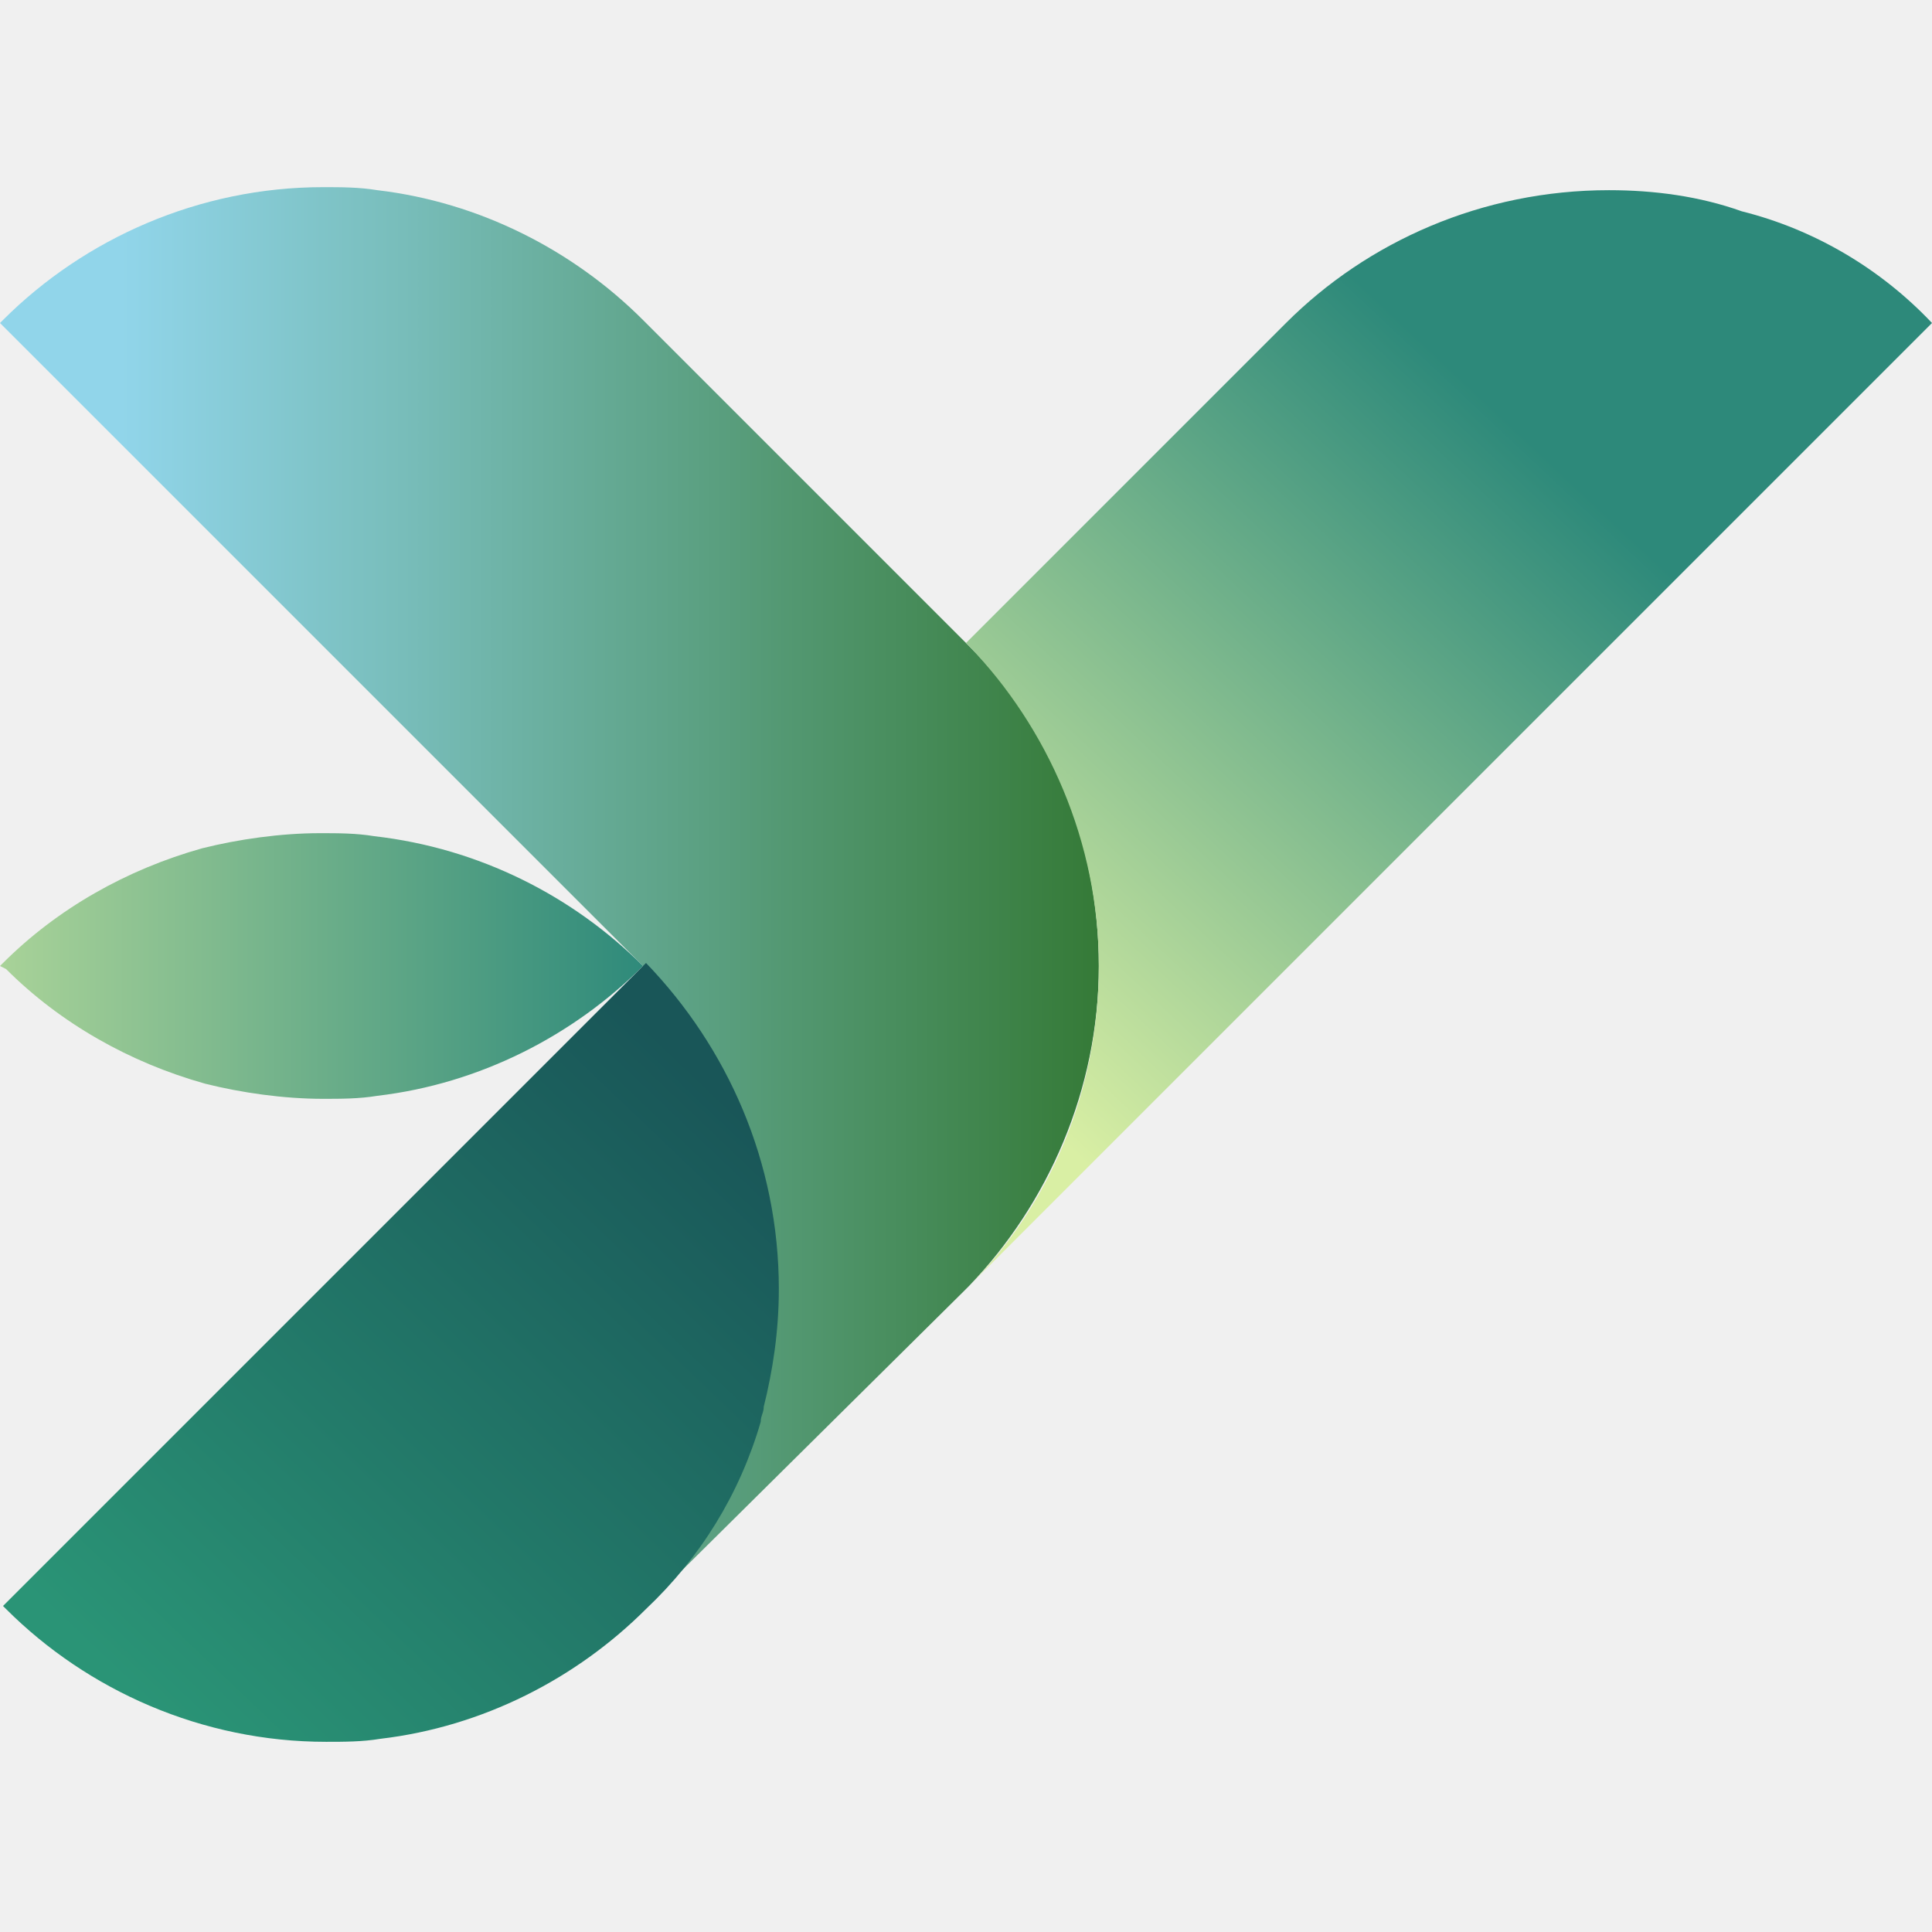
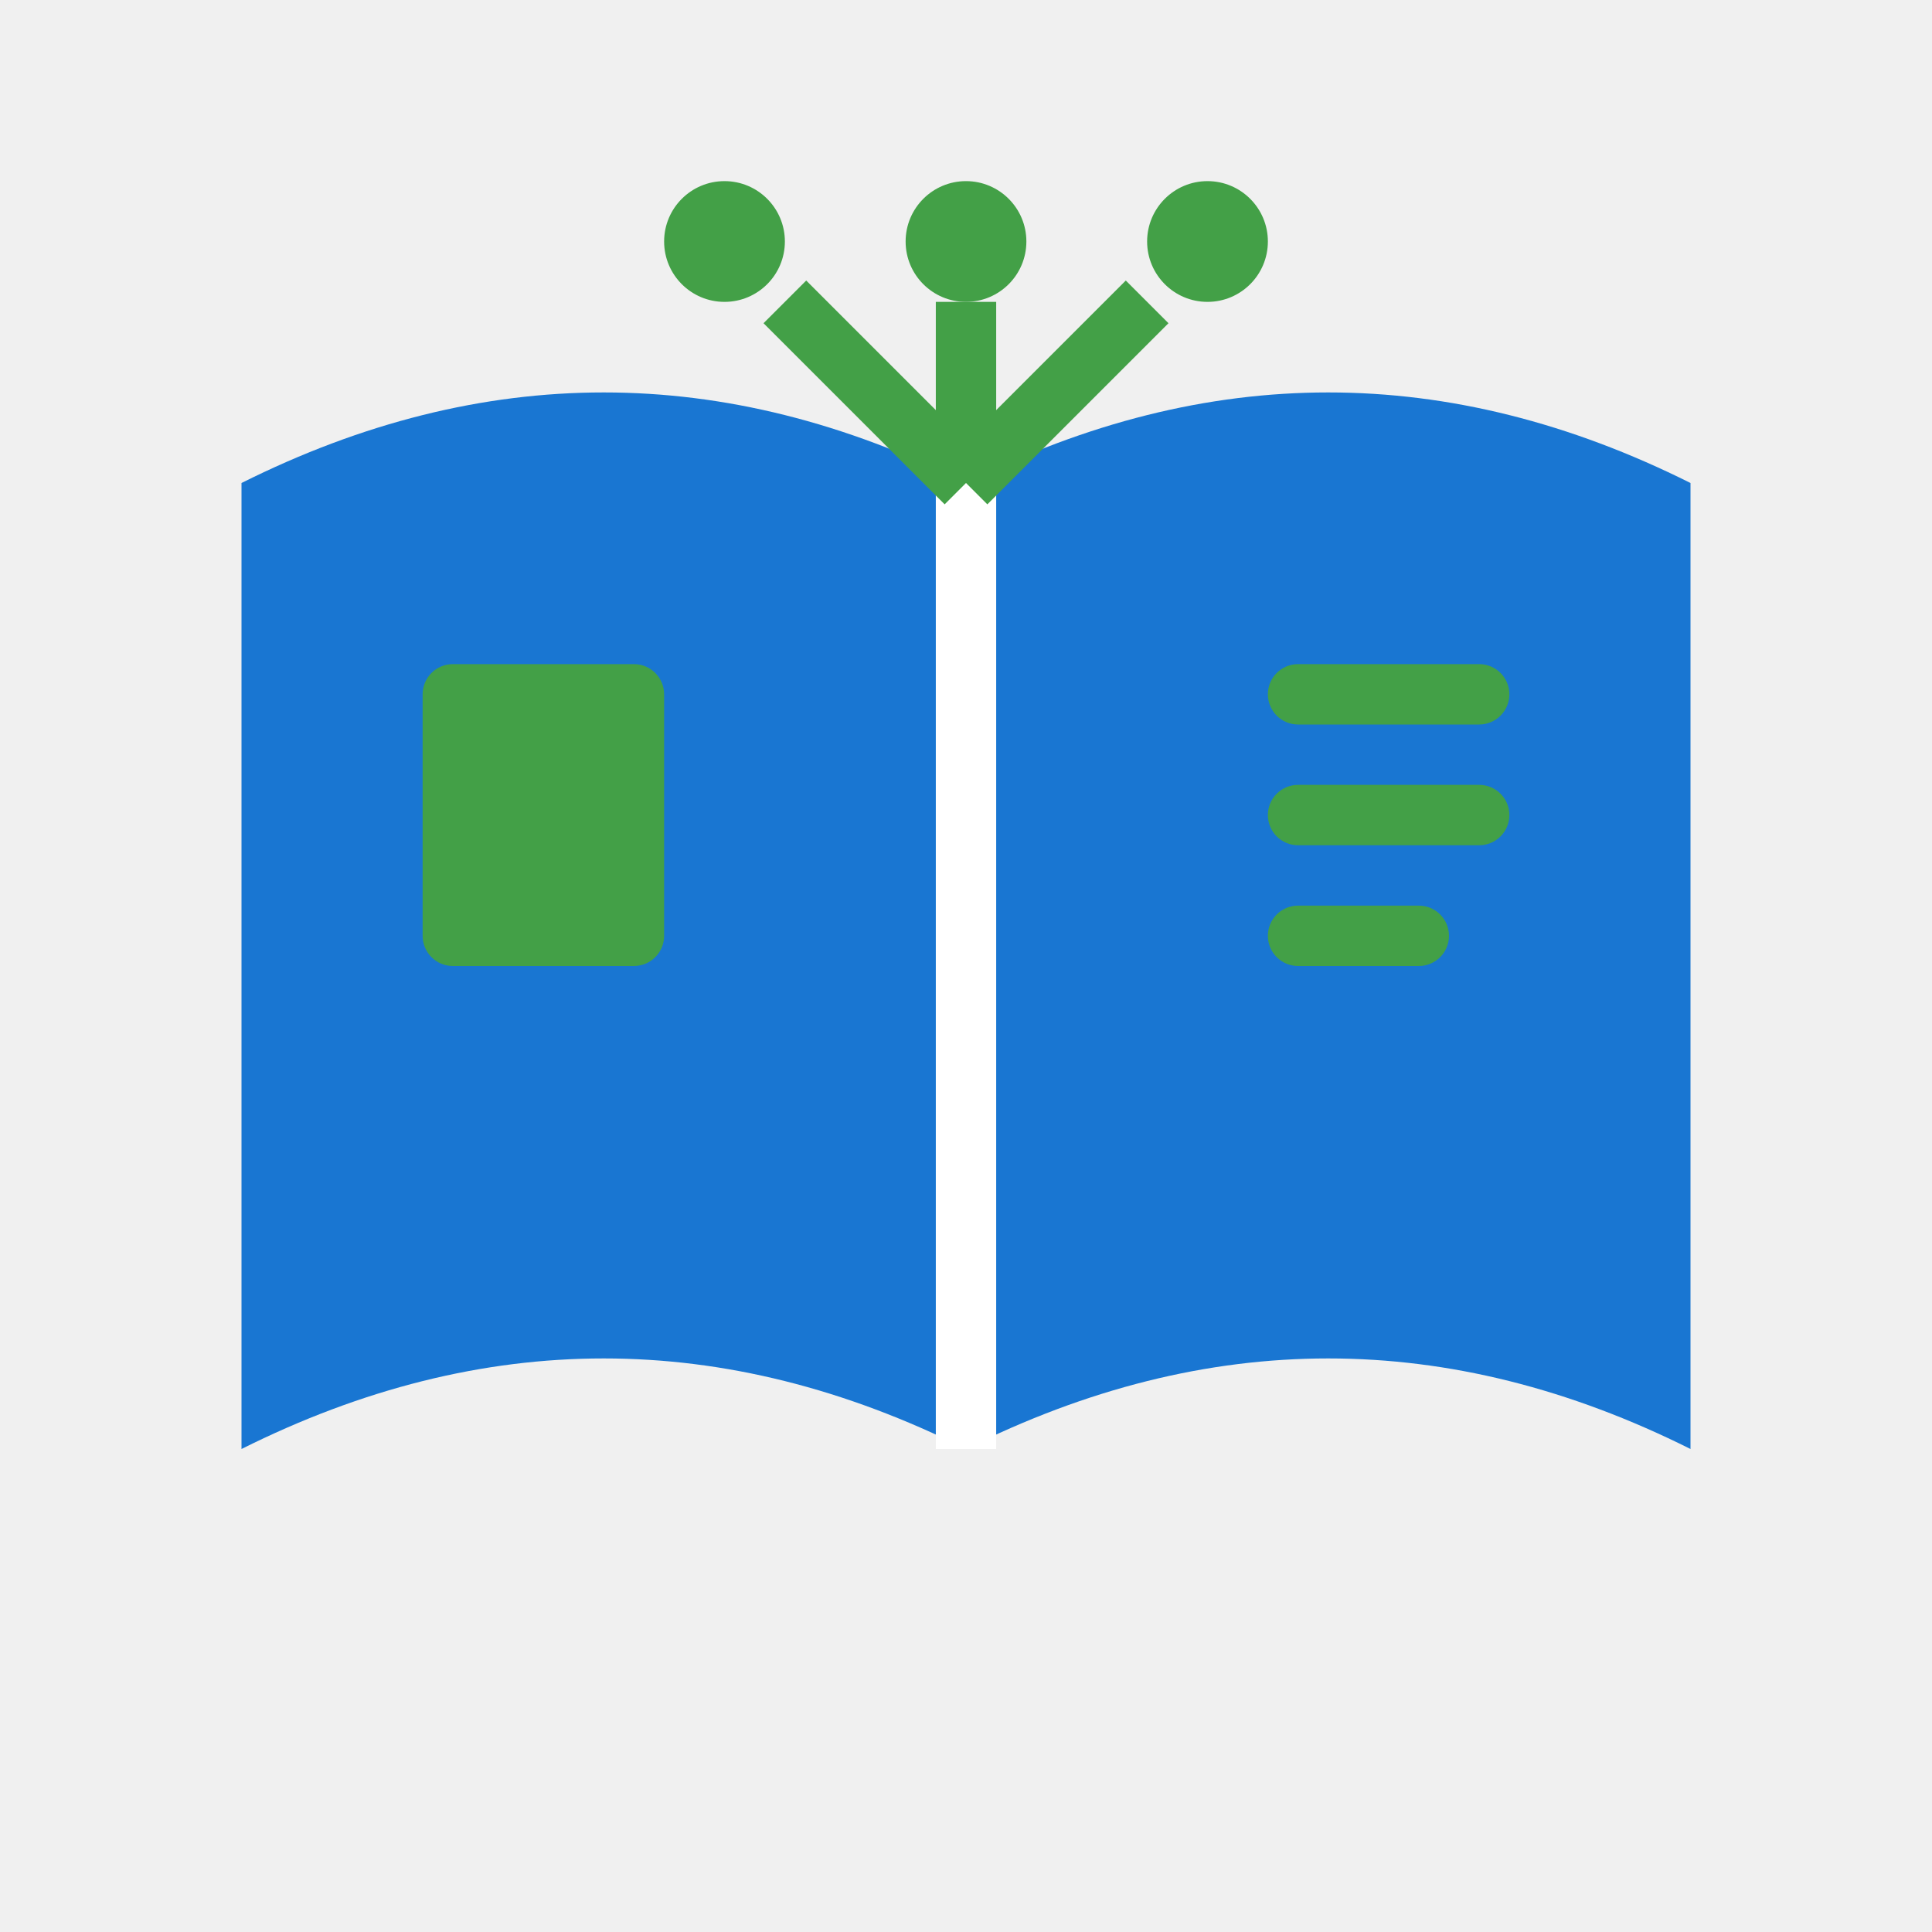
- <svg xmlns="http://www.w3.org/2000/svg" version="1.0" id="Layer_1" x="0px" y="0px" viewBox="0 0 64 64" style="enable-background:new 0 0 64 64;" xml:space="preserve">
-   <style type="text/css">
- 	.st0{fill:url(#SVGID_1_);}
- 	.st1{fill:url(#SVGID_00000069393384955472102790000003574129958462046352_);}
- 	.st2{fill:url(#SVGID_00000034052008437800488190000014474890980091063681_);}
- 	.st3{fill:url(#SVGID_00000175304902474526098720000014876311160273555351_);}
- </style>
-   <g>
-     <linearGradient id="SVGID_1_" gradientUnits="userSpaceOnUse" x1="2.485685e-04" y1="29.791" x2="36.419" y2="29.791">
-       <stop offset="0.11" style="stop-color:#91D5EA" />
-       <stop offset="0.357" style="stop-color:#79BEBC" />
-       <stop offset="0.914" style="stop-color:#3E8349" />
-       <stop offset="1" style="stop-color:#357A37" />
-     </linearGradient>
-     <path class="st0" d="M36.4,32c0,4.1-1.7,7.9-4.3,10.6c0,0,0,0-0.1,0.1c0,0,0,0-0.1,0.1L21.3,53.3c1.7-1.7,3-3.9,3.8-6.2   c0.1-0.2,0.1-0.3,0.1-0.5c0.3-1.2,0.5-2.6,0.5-3.9c0-4.2-1.7-7.9-4.4-10.7L0,10.7c0,0,0,0,0.1-0.1c2.7-2.7,6.5-4.4,10.6-4.4   c0.6,0,1.2,0,1.8,0.1c3.4,0.4,6.5,2,8.8,4.3h0l10.6,10.6c0,0,0,0,0.1,0.1c0,0,0,0,0.1,0.1C34.8,24.1,36.4,27.9,36.4,32z" />
-     <linearGradient id="SVGID_00000100342633115244836850000003970432887580494252_" gradientUnits="userSpaceOnUse" x1="34.713" y1="32.001" x2="-14.592" y2="32.001">
-       <stop offset="0.266" style="stop-color:#2D897A" />
-       <stop offset="0.876" style="stop-color:#D9EFA4" />
-     </linearGradient>
-     <path style="fill:url(#SVGID_00000100342633115244836850000003970432887580494252_);" d="M21.3,32c-2.3,2.3-5.4,3.9-8.8,4.3   c-0.6,0.1-1.2,0.1-1.8,0.1c-1.3,0-2.7-0.2-3.9-0.5c-2.5-0.7-4.8-2-6.6-3.8c0,0,0,0,0,0C0,32,0,32,0,32c0,0,0.1-0.1,0.1-0.1   c1.8-1.8,4.1-3.1,6.6-3.8c1.2-0.3,2.6-0.5,3.9-0.5c0.6,0,1.2,0,1.8,0.1C15.9,28.1,19,29.7,21.3,32z" />
-     <linearGradient id="SVGID_00000031207513057844777650000010711565187114929840_" gradientUnits="userSpaceOnUse" x1="5.418" y1="58.841" x2="28.343" y2="34.798">
-       <stop offset="3.952320e-02" style="stop-color:#2A9476" />
-       <stop offset="0.876" style="stop-color:#195658" />
-     </linearGradient>
-     <path style="fill:url(#SVGID_00000031207513057844777650000010711565187114929840_);" d="M25.8,42.7c0,1.4-0.2,2.7-0.5,3.9   c0,0.2-0.1,0.3-0.1,0.5c-0.7,2.4-2,4.5-3.8,6.2c-2.3,2.3-5.4,3.9-8.8,4.3c-0.6,0.1-1.2,0.1-1.8,0.1c-4.1,0-7.9-1.7-10.6-4.4   c0,0,0,0-0.1-0.1c0.1-0.1,0.2-0.2,0.3-0.3l6-6l4.4-4.4l1.8-1.8l8.8-8.8C24.1,34.7,25.8,38.5,25.8,42.7z" />
-     <linearGradient id="SVGID_00000141414887042028952570000016259249909746562232_" gradientUnits="userSpaceOnUse" x1="58.154" y1="5.175" x2="27.276" y2="38.1">
-       <stop offset="0.266" style="stop-color:#2D897A" />
-       <stop offset="0.876" style="stop-color:#D9EFA4" />
-     </linearGradient>
-     <path style="fill:url(#SVGID_00000141414887042028952570000016259249909746562232_);" d="M64,10.7l-6.2,6.2l-4.4,4.4L42.7,32h0   L32.1,42.6c2.7-2.7,4.3-6.5,4.3-10.6c0-4.1-1.7-7.9-4.3-10.6c0,0,0,0-0.1-0.1l4.4-4.4l6.2-6.2c2.7-2.7,6.5-4.4,10.7-4.4   c1.5,0,3,0.2,4.4,0.7C60.1,7.6,62.3,8.9,64,10.7z" />
+ <svg xmlns="http://www.w3.org/2000/svg" width="512" height="512" viewBox="0 0 64 64">
+   <g fill="none" stroke="none" stroke-width="1">
+     <path d="M8,16 C16,12 24,12 32,16 C40,12 48,12 56,16 L56,48 C48,44 40,44 32,48 C24,44 16,44 8,48 Z" fill="#1976D2" />
+     <rect x="14" y="22" width="8" height="10" rx="1" fill="#43A047" />
+     <rect x="42" y="22" width="8" height="2" rx="1" fill="#43A047" />
+     <rect x="42" y="26" width="8" height="2" rx="1" fill="#43A047" />
+     <rect x="42" y="30" width="6" height="2" rx="1" fill="#43A047" />
+     <rect x="31" y="16" width="2" height="32" fill="#ffffff" />
+     <path d="M32,16 L32,10" stroke="#43A047" stroke-width="2" />
+     <circle cx="32" cy="8" r="2" fill="#43A047" />
+     <path d="M32,16 L26,10" stroke="#43A047" stroke-width="2" />
+     <circle cx="24" cy="8" r="2" fill="#43A047" />
+     <path d="M32,16 L38,10" stroke="#43A047" stroke-width="2" />
+     <circle cx="40" cy="8" r="2" fill="#43A047" />
  </g>
</svg>
